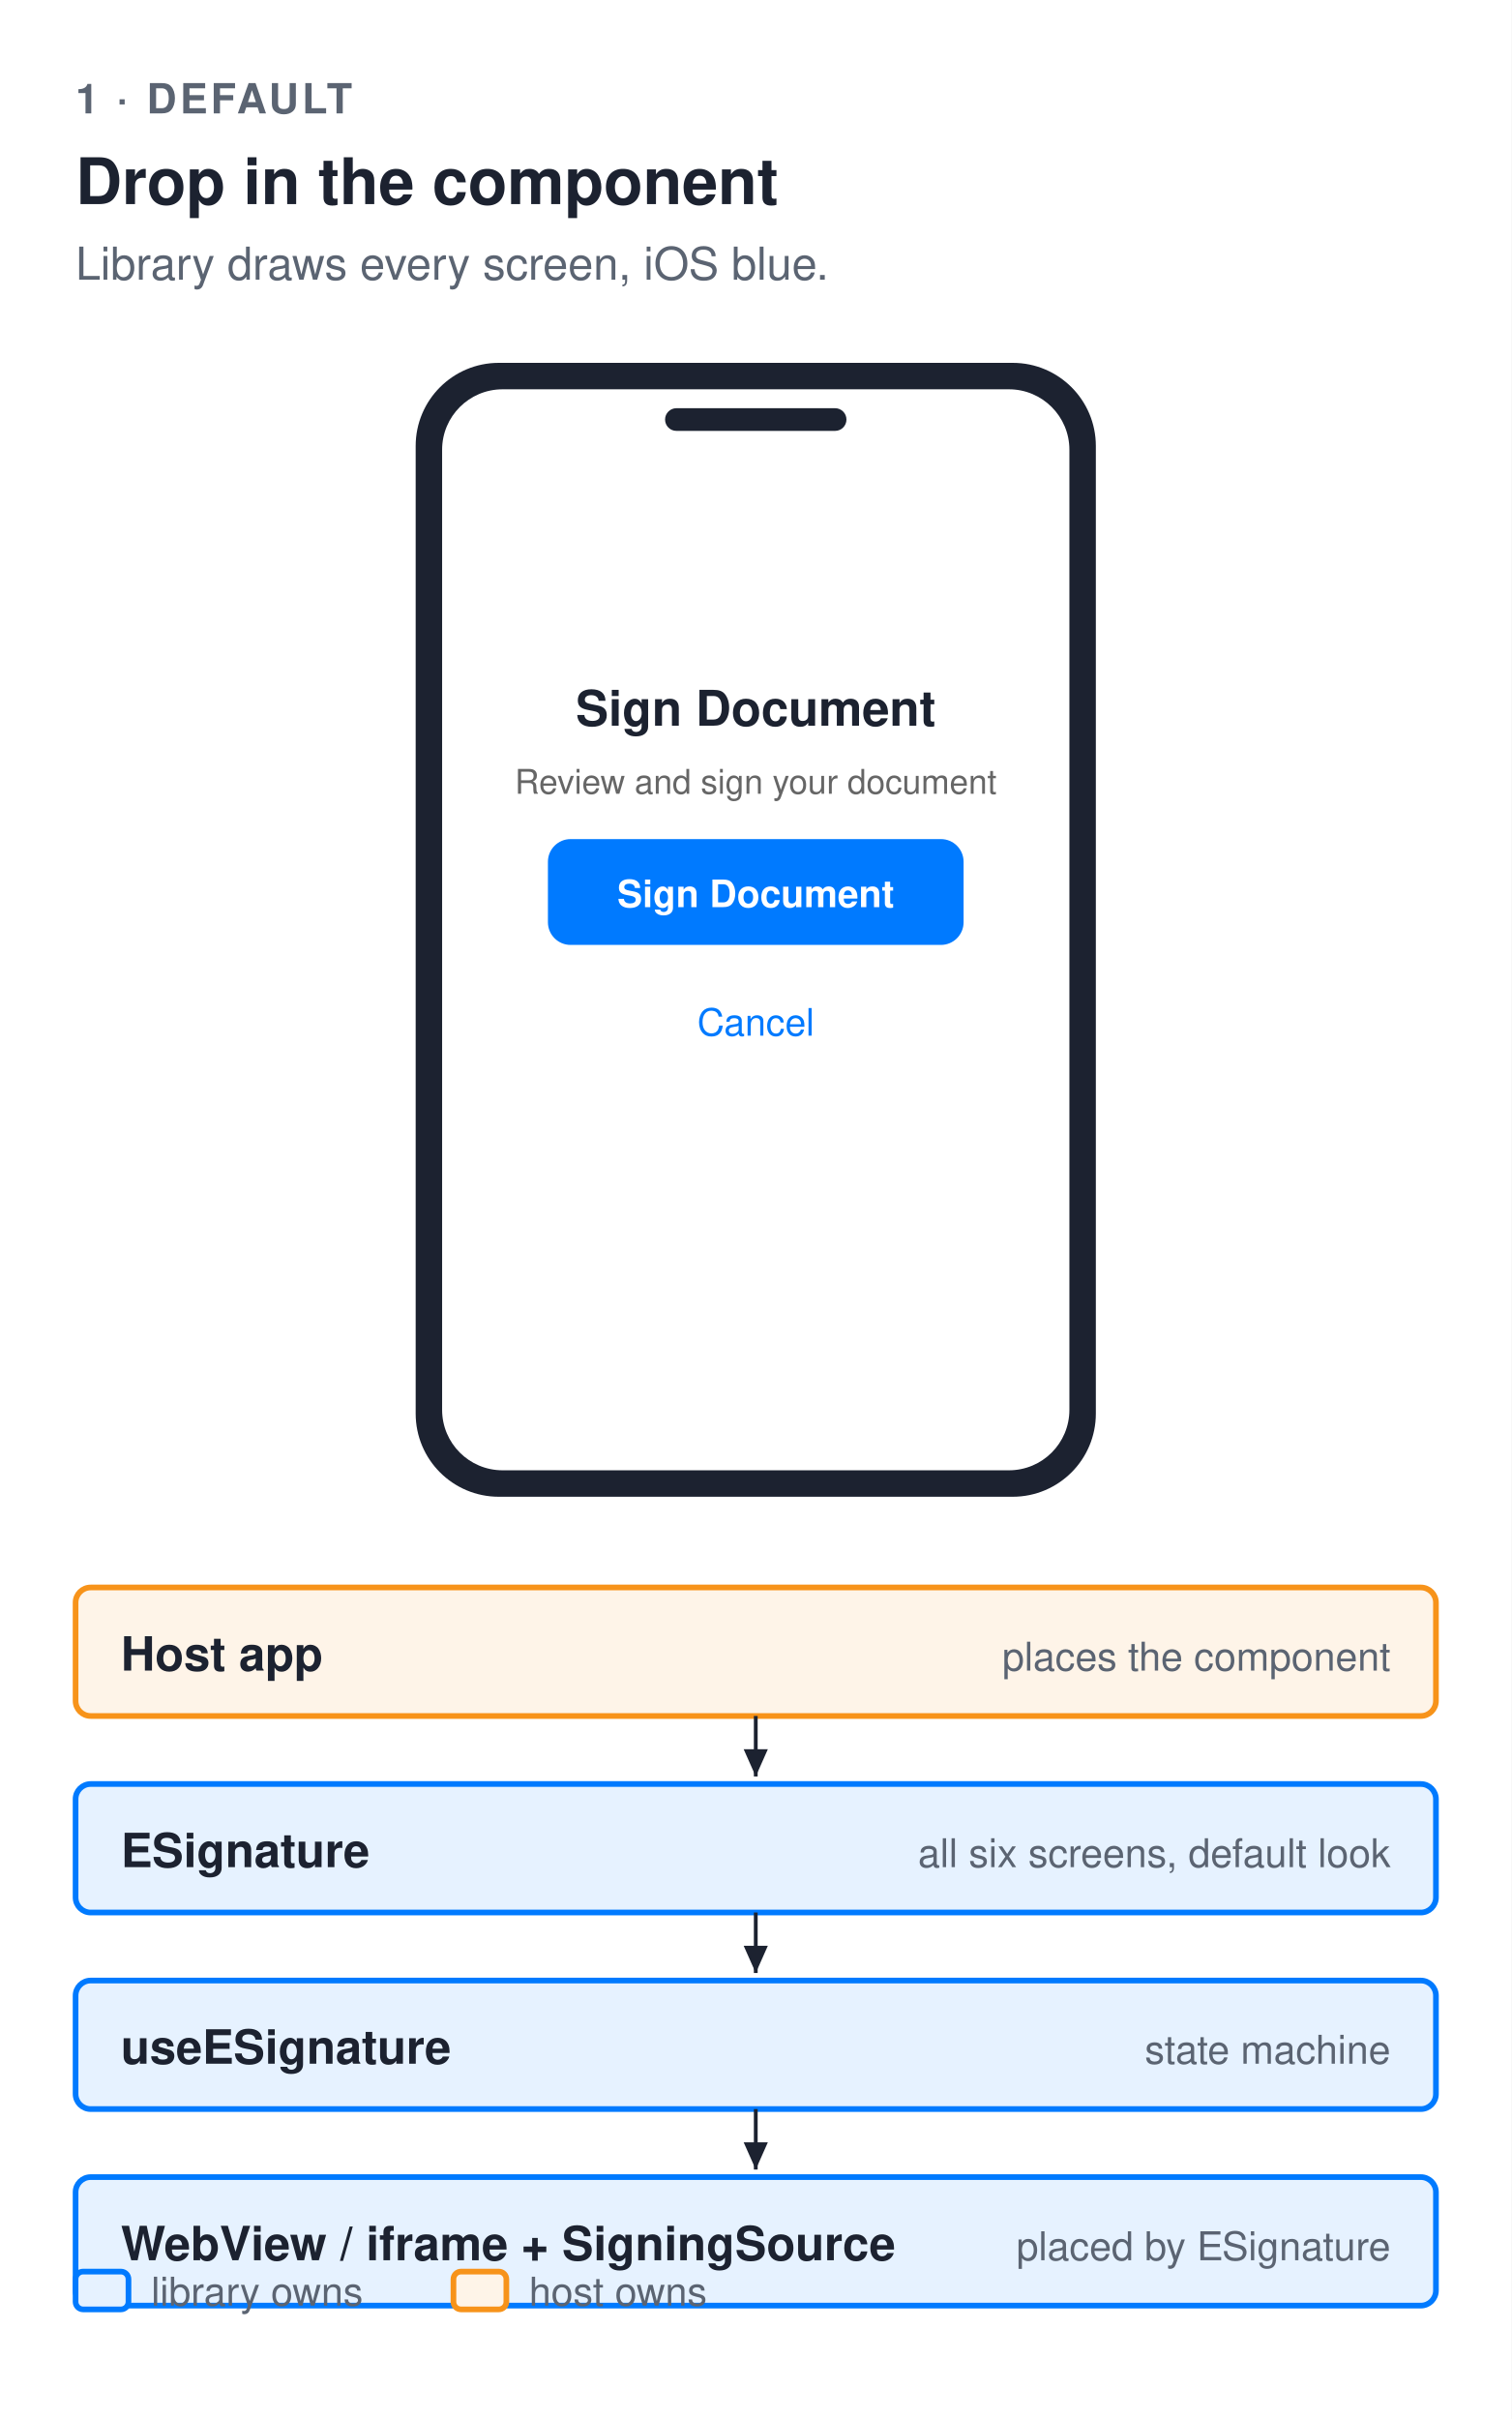
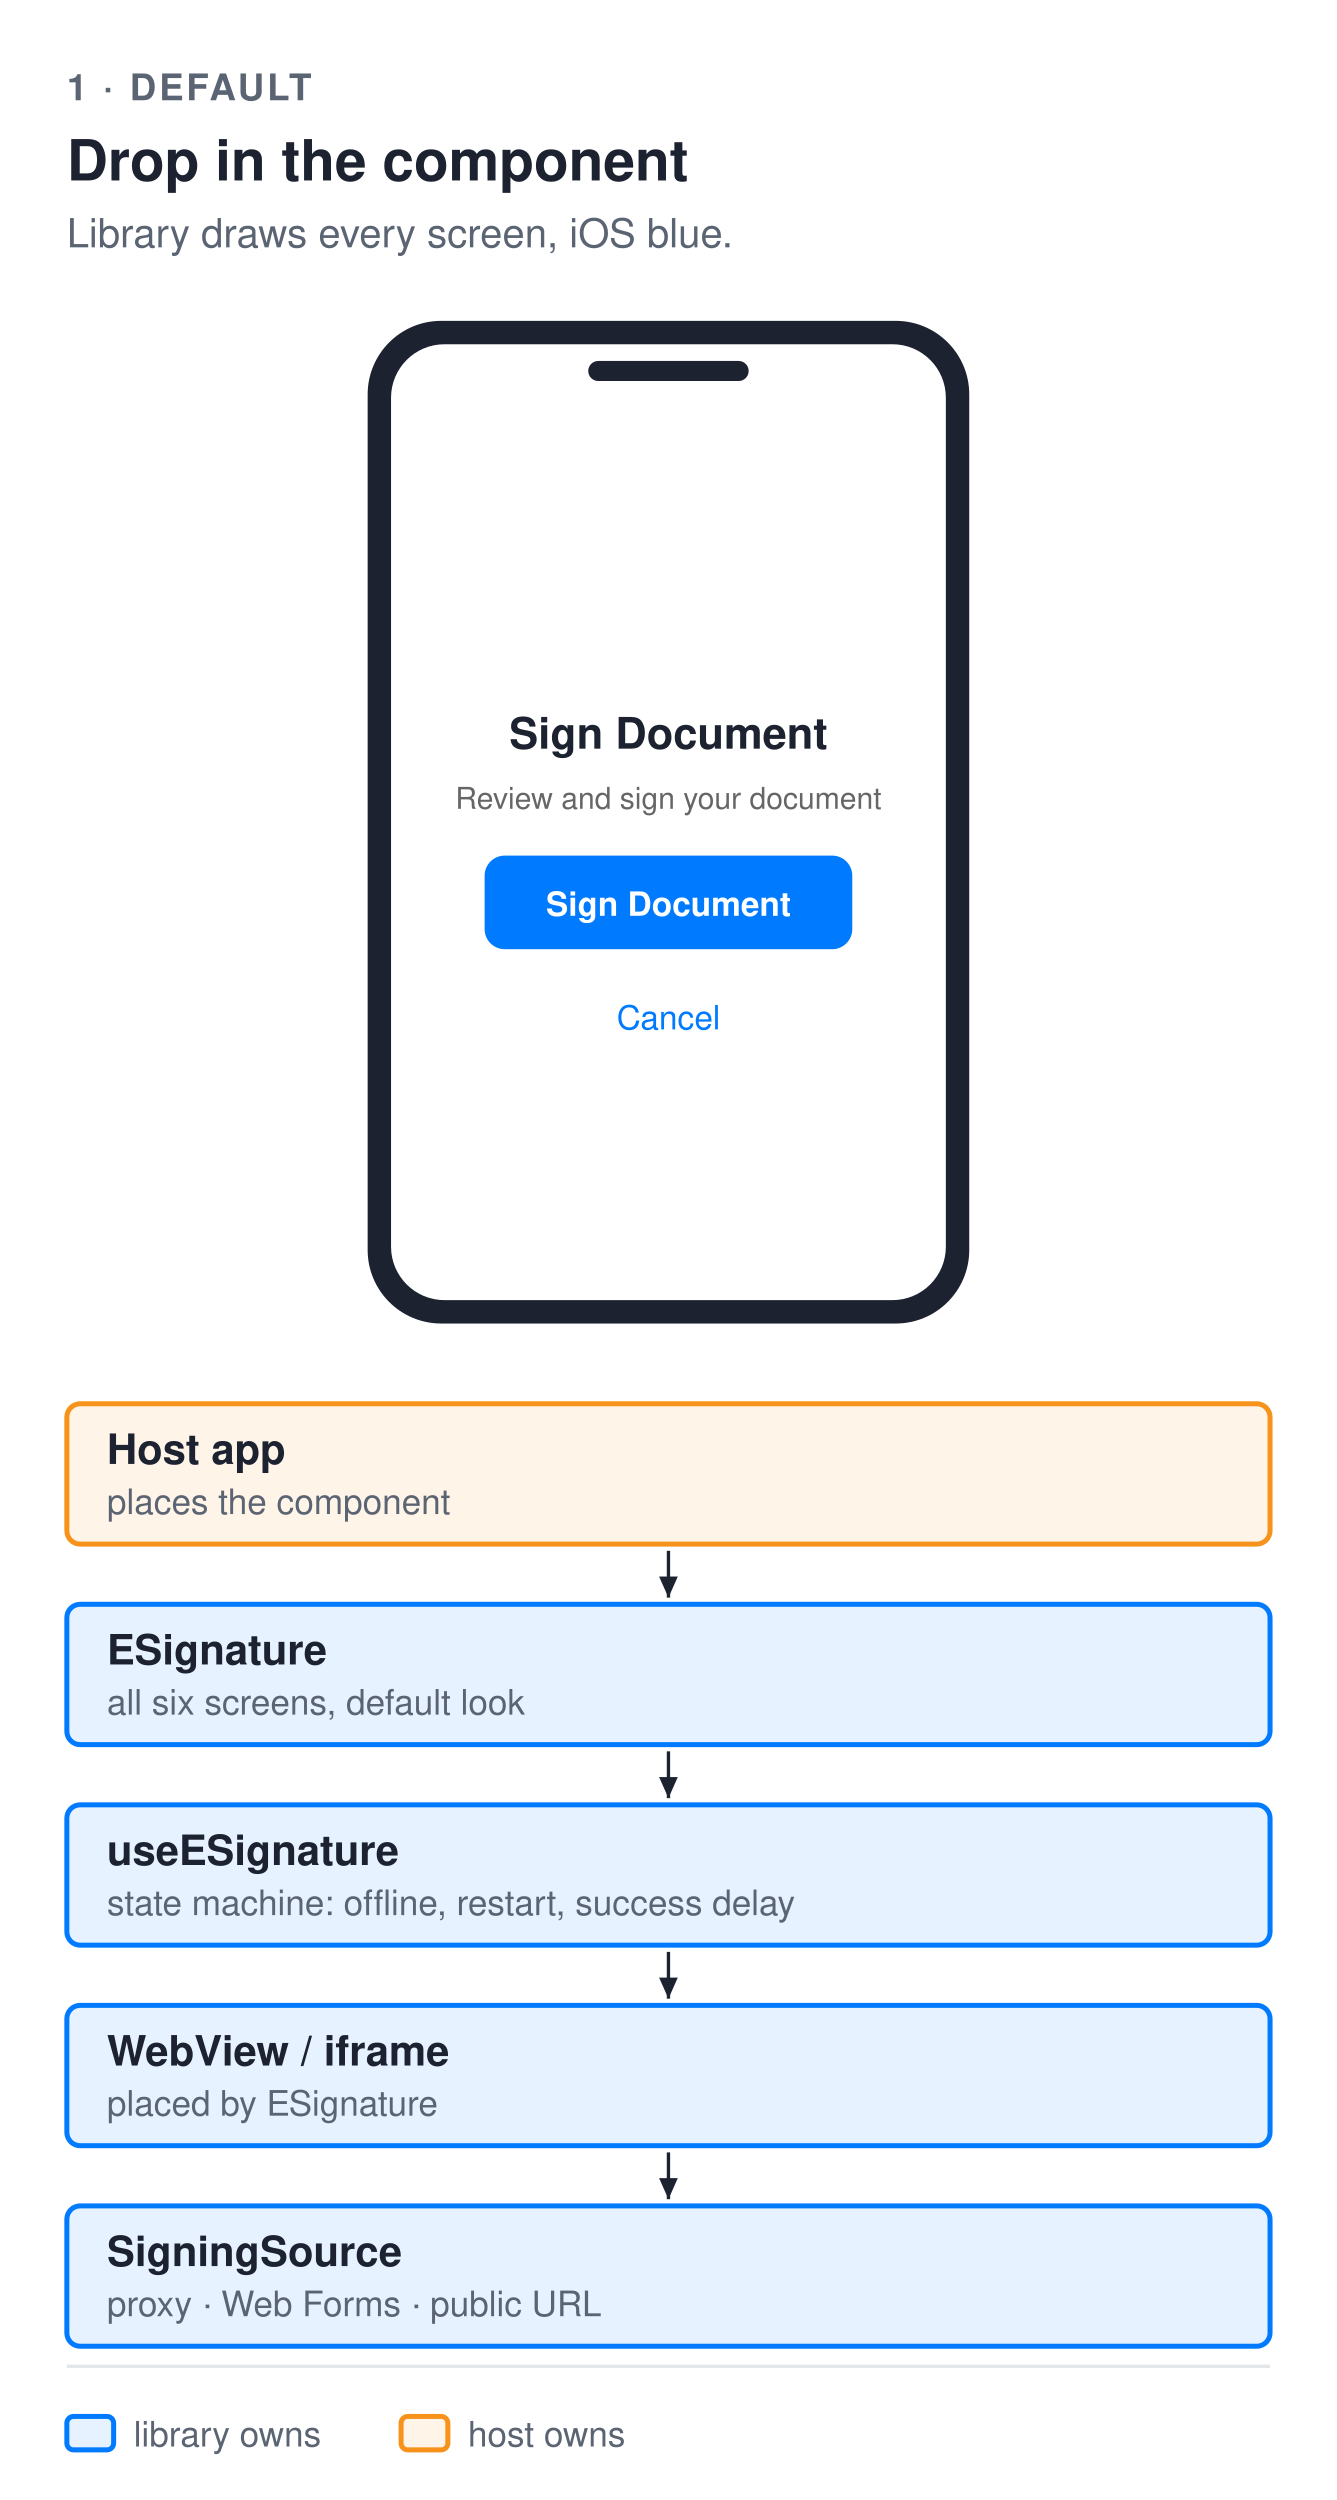
- <svg xmlns="http://www.w3.org/2000/svg" viewBox="0 0 400 640" width="400" height="640" font-family="system-ui, -apple-system, Segoe UI, Helvetica, Arial, sans-serif" role="img" aria-label="Drop in the component">
-   <rect width="400" height="640" fill="#FFFFFF" />
+ <svg xmlns="http://www.w3.org/2000/svg" viewBox="0 0 400 748" width="400" height="748" font-family="system-ui, -apple-system, 'Segoe UI', Helvetica, Arial, sans-serif" role="img" aria-label="Drop in the component">
+   <rect width="400" height="748" fill="#FFFFFF" />
  <defs>
-     <marker id="a" viewBox="0 0 10 10" refX="9" refY="5" markerWidth="8" markerHeight="8" orient="auto">
+     <marker id="a" viewBox="0 0 10 10" refX="9" refY="5" markerWidth="7" markerHeight="7" orient="auto">
      <path d="M0,1 L9,5 L0,9 Z" fill="#1C2230" />
+     </marker>
+     <marker id="g" viewBox="0 0 10 10" refX="9" refY="5" markerWidth="7" markerHeight="7" orient="auto">
+       <path d="M0,1 L9,5 L0,9 Z" fill="#B8BFC9" />
    </marker>
  </defs>
  <text x="20" y="30" font-size="11" font-weight="600" letter-spacing="0.08em" fill="#5B6472">1 · DEFAULT</text>
  <text x="20" y="54" font-size="17" font-weight="700" fill="#1C2230">Drop in the component</text>
  <text x="20" y="74" font-size="12" fill="#5B6472">Library draws every screen, iOS blue.</text>
  <g transform="translate(110 96)">
    <rect x="0" y="0" width="180" height="300" rx="22" fill="#1C2230" />
    <rect x="7" y="7" width="166" height="286" rx="16" fill="#FFFFFF" />
    <rect x="66" y="12" width="48" height="6" rx="3" fill="#1C2230" />
    <g text-anchor="middle">
-       <text x="90" y="96" font-size="13" font-weight="700" fill="#1C2230">Sign Document</text>
-       <text x="90" y="114" font-size="9" fill="#666666">Review and sign your document</text>
-       <rect x="35" y="126" width="110" height="28" rx="6" fill="#007AFF" />
-       <text x="90" y="144" font-size="10" font-weight="700" fill="#FFFFFF">Sign Document</text>
-       <text x="90" y="178" font-size="10" fill="#007AFF">Cancel</text>
+       <text x="90" y="128" font-size="13" font-weight="700" fill="#1C2230">Sign Document</text>
+       <text x="90" y="146" font-size="9" fill="#666666">Review and sign your document</text>
+       <rect x="35" y="160" width="110" height="28" rx="6" fill="#007AFF" />
+       <text x="90" y="178" font-size="10" font-weight="700" fill="#FFFFFF">Sign Document</text>
+       <text x="90" y="212" font-size="10" fill="#007AFF">Cancel</text>
    </g>
  </g>
-   <rect x="20" y="420" width="360" height="34" rx="4" fill="#FEF4E8" stroke="#F7931A" stroke-width="1.5" />
-   <text x="32" y="442" font-size="12.5" font-weight="600" fill="#1C2230">Host app</text>
-   <text x="368" y="442" font-size="10.5" fill="#5B6472" text-anchor="end">places the component</text>
-   <line x1="200" y1="454" x2="200" y2="470" stroke="#1C2230" stroke-width="1" marker-end="url(#a)" />
-   <rect x="20" y="472" width="360" height="34" rx="4" fill="#E6F2FF" stroke="#007AFF" stroke-width="1.5" />
-   <text x="32" y="494" font-size="12.5" font-weight="600" fill="#1C2230">ESignature</text>
-   <text x="368" y="494" font-size="10.5" fill="#5B6472" text-anchor="end">all six screens, default look</text>
-   <line x1="200" y1="506" x2="200" y2="522" stroke="#1C2230" stroke-width="1" marker-end="url(#a)" />
-   <rect x="20" y="524" width="360" height="34" rx="4" fill="#E6F2FF" stroke="#007AFF" stroke-width="1.5" />
-   <text x="32" y="546" font-size="12.5" font-weight="600" fill="#1C2230">useESignature</text>
-   <text x="368" y="546" font-size="10.5" fill="#5B6472" text-anchor="end">state machine</text>
-   <line x1="200" y1="558" x2="200" y2="574" stroke="#1C2230" stroke-width="1" marker-end="url(#a)" />
-   <rect x="20" y="576" width="360" height="34" rx="4" fill="#E6F2FF" stroke="#007AFF" stroke-width="1.5" />
-   <text x="32" y="598" font-size="12.5" font-weight="600" fill="#1C2230">WebView / iframe + SigningSource</text>
-   <text x="368" y="598" font-size="10.5" fill="#5B6472" text-anchor="end">placed by ESignature</text>
-   <g transform="translate(20 610)" font-size="10.5" fill="#5B6472">
+   <rect x="20" y="420" width="360" height="42" rx="4" fill="#FEF4E8" stroke="#F7931A" stroke-width="1.5" />
+   <text x="32" y="438" font-size="12.5" font-weight="600" fill="#1C2230">Host app</text>
+   <text x="32" y="453" font-size="10.5" fill="#5B6472">places the component</text>
+   <line x1="200" y1="464" x2="200" y2="478" stroke="#1C2230" stroke-width="1" marker-end="url(#a)" />
+   <rect x="20" y="480" width="360" height="42" rx="4" fill="#E6F2FF" stroke="#007AFF" stroke-width="1.5" />
+   <text x="32" y="498" font-size="12.5" font-weight="600" fill="#1C2230">ESignature</text>
+   <text x="32" y="513" font-size="10.5" fill="#5B6472">all six screens, default look</text>
+   <line x1="200" y1="524" x2="200" y2="538" stroke="#1C2230" stroke-width="1" marker-end="url(#a)" />
+   <rect x="20" y="540" width="360" height="42" rx="4" fill="#E6F2FF" stroke="#007AFF" stroke-width="1.5" />
+   <text x="32" y="558" font-size="12.5" font-weight="600" fill="#1C2230">useESignature</text>
+   <text x="32" y="573" font-size="10.5" fill="#5B6472">state machine: offline, restart, success delay</text>
+   <line x1="200" y1="584" x2="200" y2="598" stroke="#1C2230" stroke-width="1" marker-end="url(#a)" />
+   <rect x="20" y="600" width="360" height="42" rx="4" fill="#E6F2FF" stroke="#007AFF" stroke-width="1.5" />
+   <text x="32" y="618" font-size="12.5" font-weight="600" fill="#1C2230">WebView / iframe</text>
+   <text x="32" y="633" font-size="10.5" fill="#5B6472">placed by ESignature</text>
+   <line x1="200" y1="644" x2="200" y2="658" stroke="#1C2230" stroke-width="1" marker-end="url(#a)" />
+   <rect x="20" y="660" width="360" height="42" rx="4" fill="#E6F2FF" stroke="#007AFF" stroke-width="1.5" />
+   <text x="32" y="678" font-size="12.5" font-weight="600" fill="#1C2230">SigningSource</text>
+   <text x="32" y="693" font-size="10.5" fill="#5B6472">proxy · Web Forms · public URL</text>
+   <line x1="20" y1="708" x2="380" y2="708" stroke="#E3E6EB" stroke-width="1" />
+   <g transform="translate(20 732)" font-size="10.5" fill="#5B6472">
    <rect x="0" y="-9" width="14" height="10" rx="2" fill="#E6F2FF" stroke="#007AFF" stroke-width="1.5" />
    <text x="20" y="0">library owns</text>
    <rect x="100" y="-9" width="14" height="10" rx="2" fill="#FEF4E8" stroke="#F7931A" stroke-width="1.5" />
    <text x="120" y="0">host owns</text>
  </g>
</svg>
